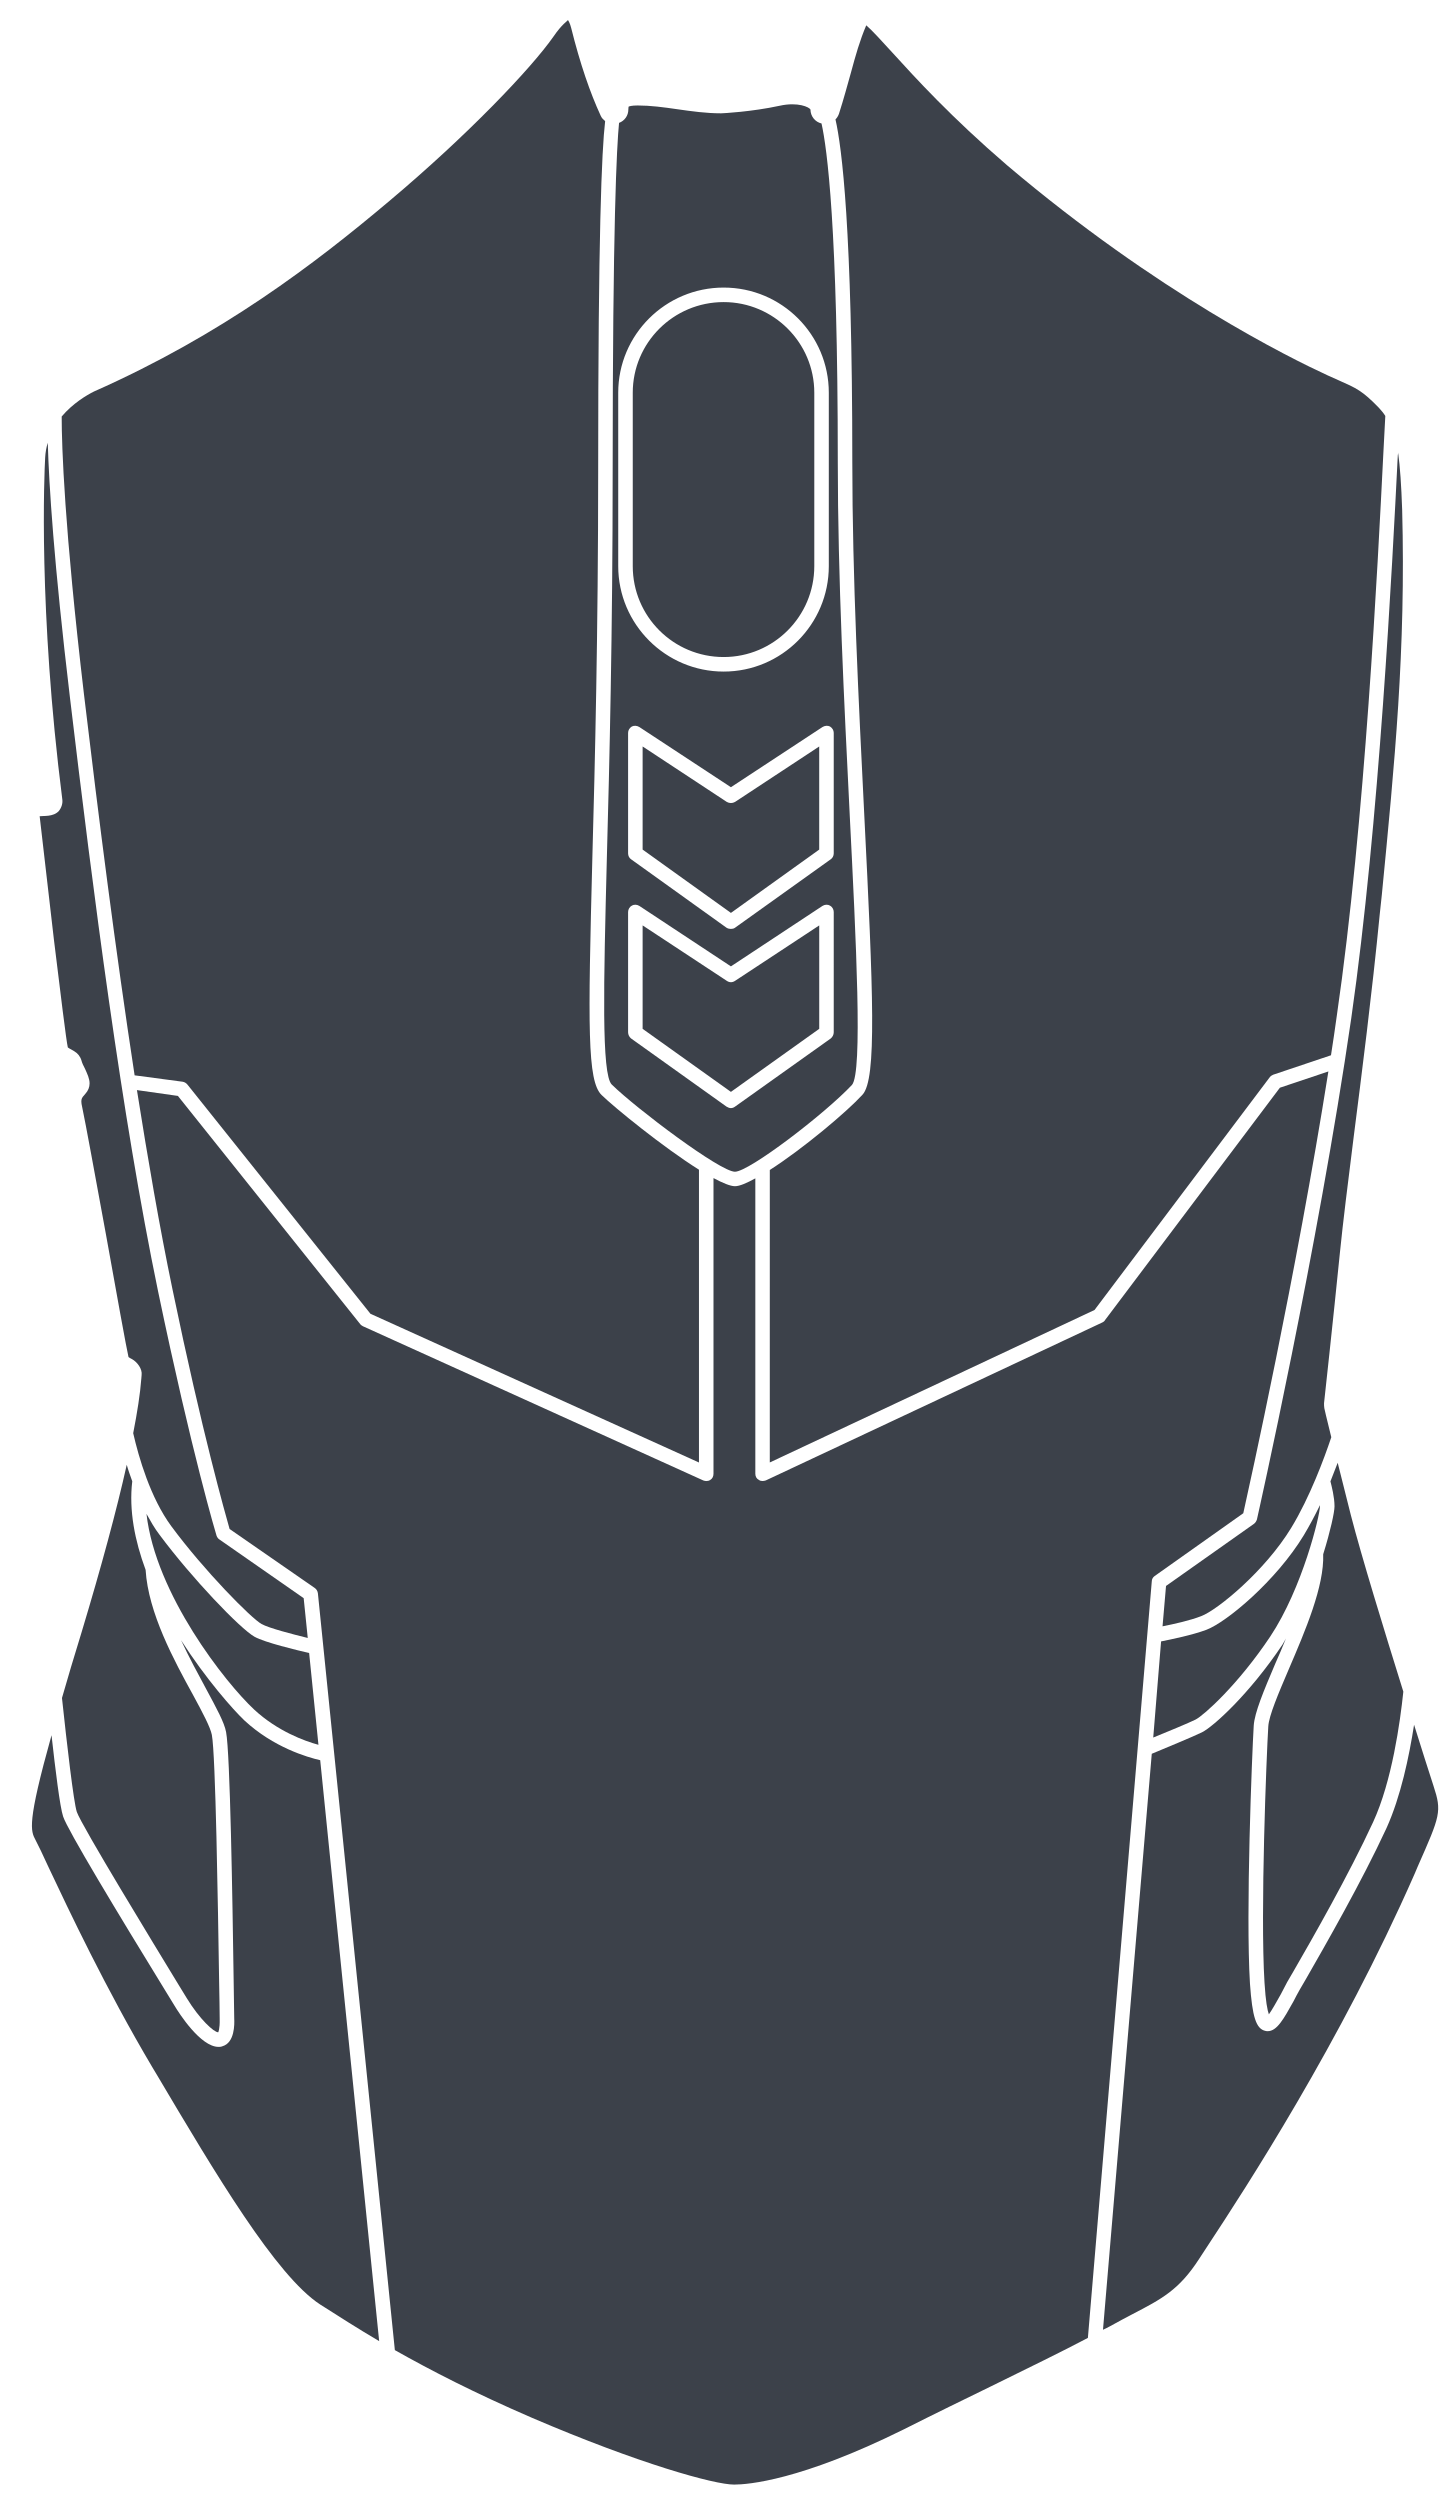
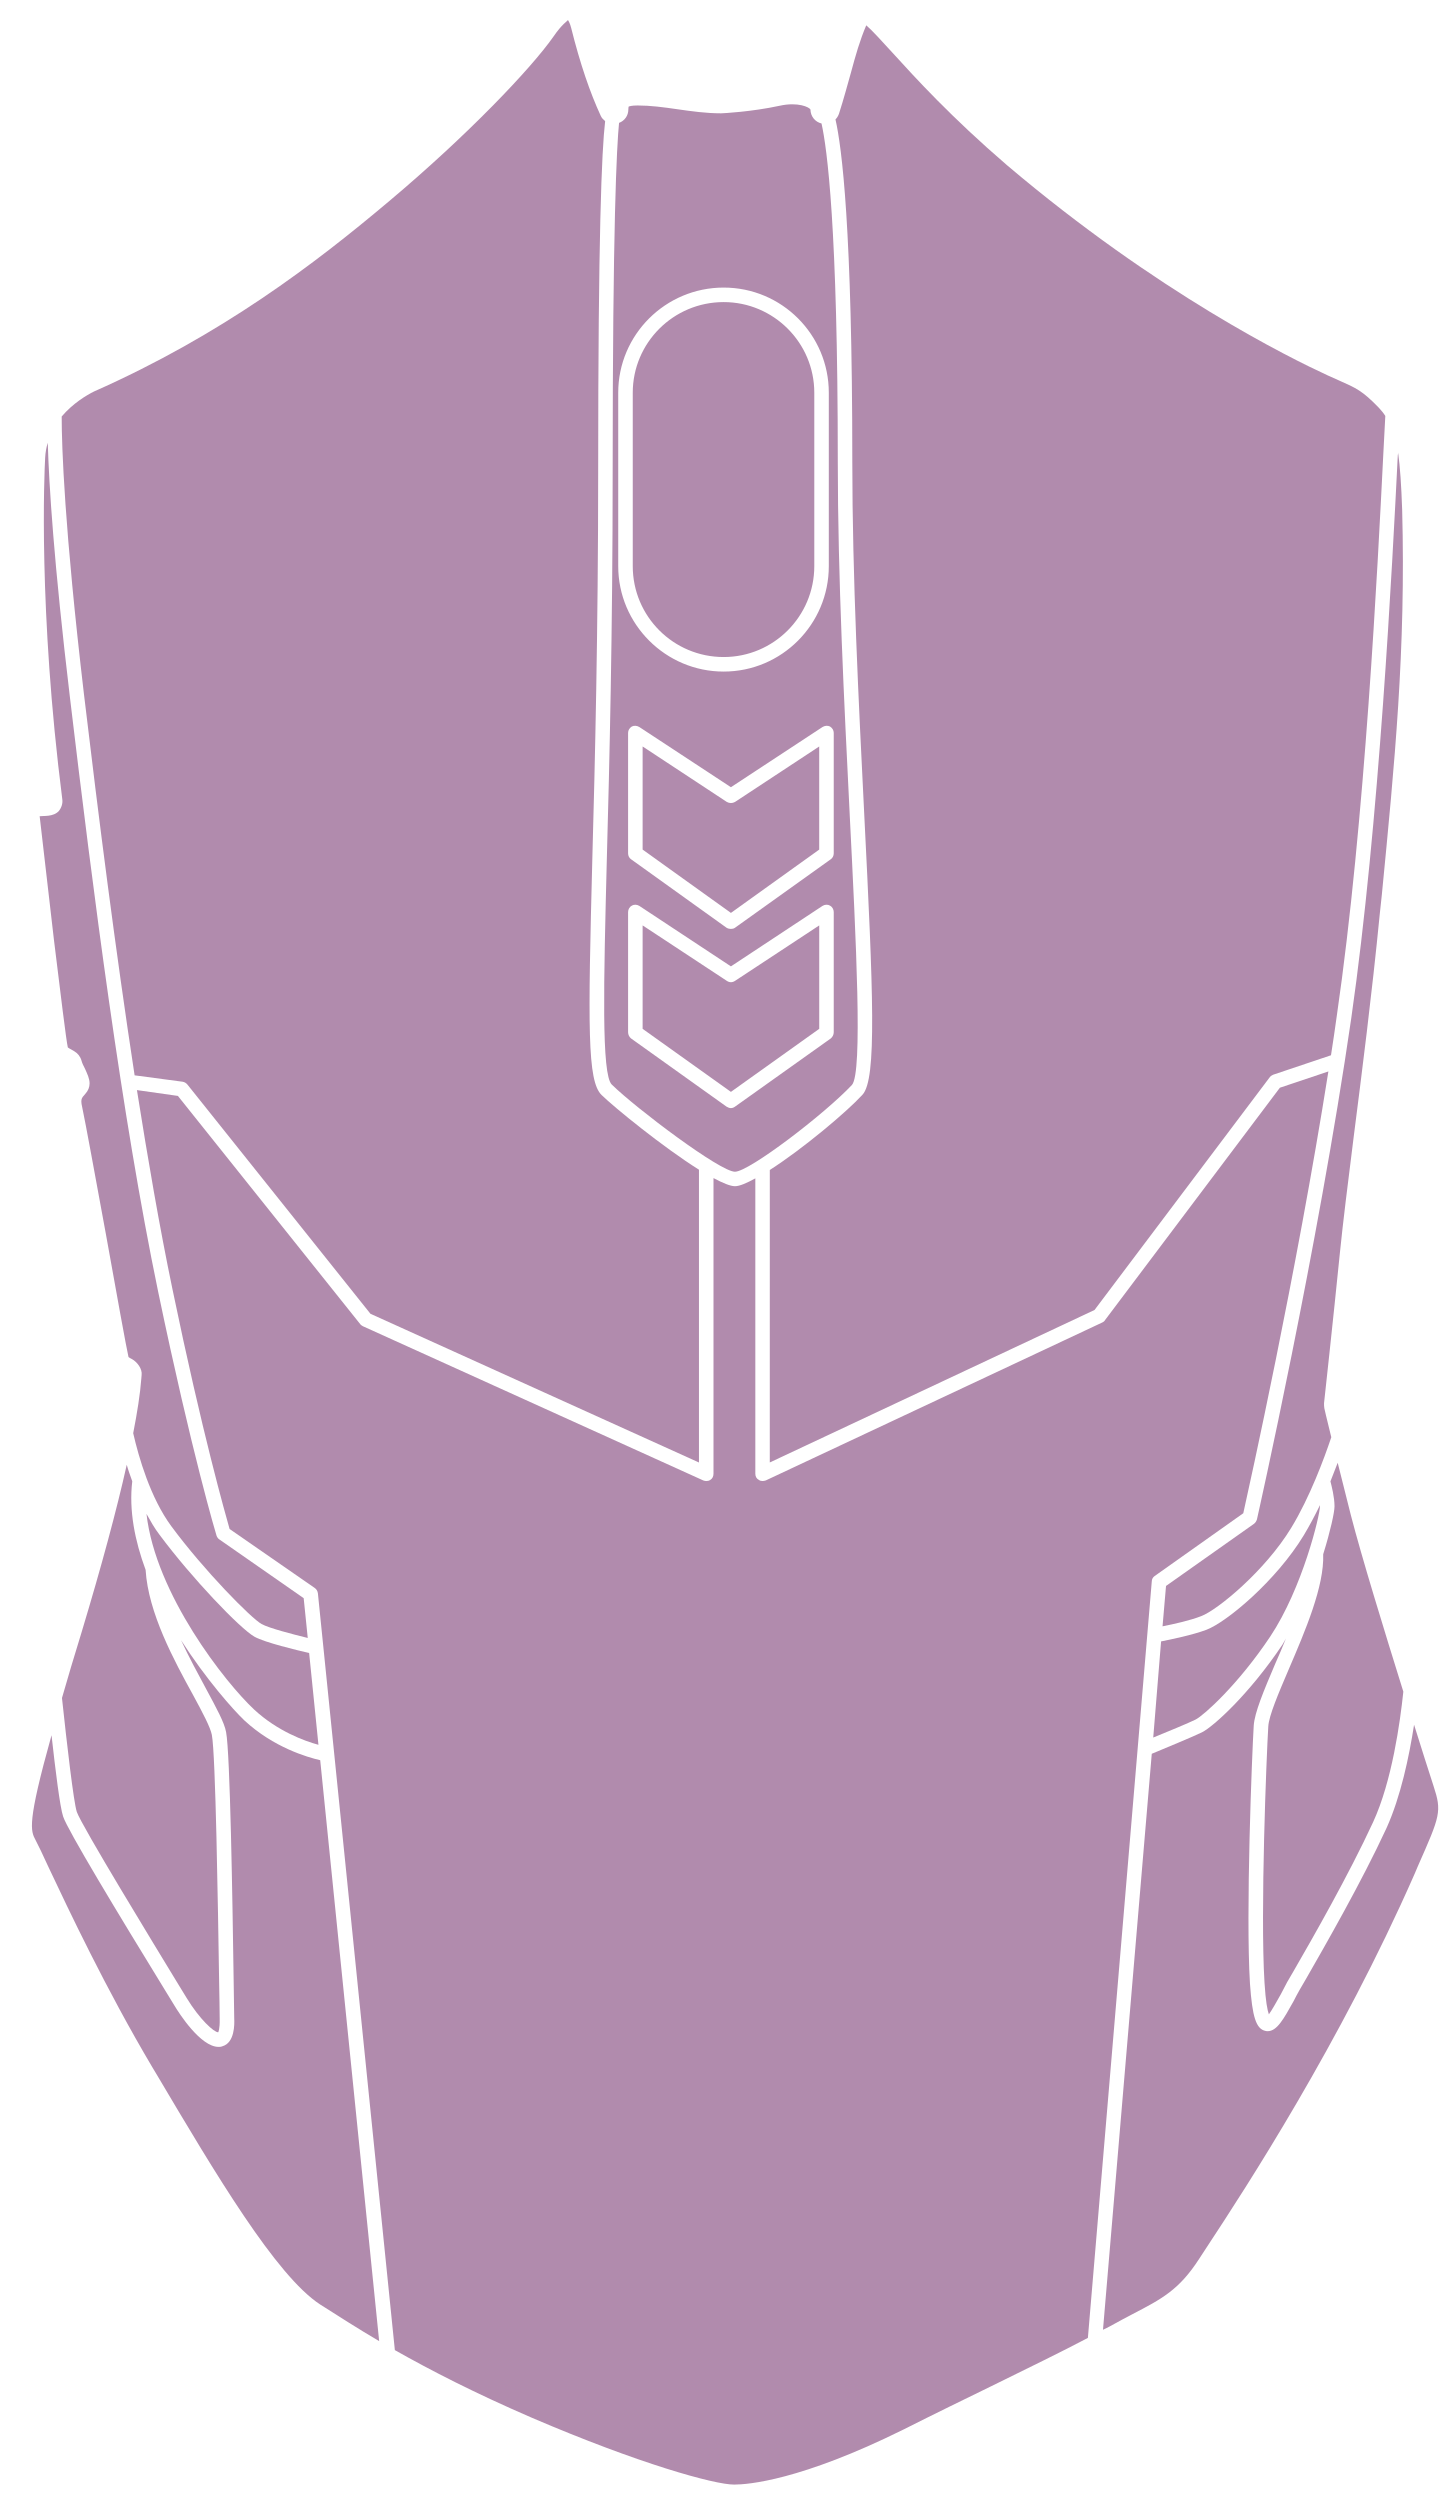
- <svg xmlns="http://www.w3.org/2000/svg" width="280pt" height="482pt" version="1.1" viewBox="0 0 280 482" id="svg380" fill="#3C414A">
+ <svg xmlns="http://www.w3.org/2000/svg" width="280pt" height="482pt" version="1.1" viewBox="0 0 280 482" id="svg380" fill="#B18BAD">
  <defs id="defs350">
    <symbol id="u" overflow="visible">
      <path d="m 18.766,-1.125 c -0.969,0.5 -1.98,0.875 -3.031,1.125 -1.043,0.258 -2.137,0.391 -3.281,0.391 -3.398,0 -6.09,-0.945 -8.078,-2.844 -1.992,-1.906 -2.984,-4.484 -2.984,-7.734 0,-3.258 0.992,-5.836 2.984,-7.734 1.988,-1.906 4.68,-2.859 8.078,-2.859 1.145,0 2.238,0.133 3.281,0.391 1.051,0.25 2.062,0.625 3.031,1.125 v 4.219 c -0.98,-0.656 -1.945,-1.141 -2.891,-1.453 -0.949,-0.312 -1.949,-0.469 -3,-0.469 -1.875,0 -3.352,0.605 -4.422,1.812 -1.074,1.199 -1.609,2.856 -1.609,4.969 0,2.106 0.535,3.762 1.609,4.969 1.07,1.199 2.547,1.797 4.422,1.797 1.051,0 2.051,-0.148 3,-0.453 0.945,-0.312 1.91,-0.801 2.891,-1.469 z" id="path287" />
    </symbol>
    <symbol id="b" overflow="visible">
      <path d="m 13.734,-11.141 c -0.438,-0.195 -0.871,-0.344 -1.297,-0.438 -0.418,-0.102 -0.84,-0.156 -1.266,-0.156 -1.262,0 -2.231,0.406 -2.906,1.219 -0.68,0.805 -1.016,1.953 -1.016,3.453 v 7.062 H 2.359 v -15.312 h 4.891 v 2.516 c 0.625,-1 1.344,-1.727 2.156,-2.188 0.82,-0.469 1.801,-0.703 2.938,-0.703 0.164,0 0.344,0.012 0.531,0.031 0.195,0.012 0.477,0.039 0.844,0.078 z" id="path290" />
    </symbol>
    <symbol id="a" overflow="visible">
      <path d="m 17.641,-7.703 v 1.406 H 6.188 c 0.125,1.148 0.539,2.008 1.25,2.578 0.707,0.574 1.703,0.859 2.984,0.859 1.031,0 2.082,-0.148 3.156,-0.453 1.082,-0.312 2.191,-0.773 3.328,-1.391 v 3.766 c -1.156,0.438 -2.312,0.766 -3.469,0.984 -1.156,0.227 -2.312,0.344 -3.469,0.344 -2.773,0 -4.93,-0.703 -6.469,-2.109 -1.531,-1.406 -2.297,-3.379 -2.297,-5.922 0,-2.5 0.754,-4.461 2.266,-5.891 1.508,-1.438 3.582,-2.156 6.219,-2.156 2.406,0 4.332,0.73 5.781,2.188 1.445,1.449 2.172,3.383 2.172,5.797 z m -5.031,-1.625 c 0,-0.926 -0.273,-1.672 -0.812,-2.234 -0.543,-0.57 -1.25,-0.859 -2.125,-0.859 -0.949,0 -1.719,0.266 -2.312,0.797 -0.594,0.531 -0.965,1.297 -1.109,2.297 z" id="path293" />
    </symbol>
    <symbol id="k" overflow="visible">
      <path d="m 9.219,-6.891 c -1.023,0 -1.793,0.172 -2.312,0.516 -0.512,0.344 -0.766,0.855 -0.766,1.531 0,0.625 0.207,1.117 0.625,1.469 0.414,0.344 0.988,0.516 1.719,0.516 0.926,0 1.703,-0.328 2.328,-0.984 0.633,-0.664 0.953,-1.492 0.953,-2.484 v -0.562 z m 7.469,-1.844 V 0 h -4.922 v -2.266 c -0.656,0.93 -1.398,1.605 -2.219,2.031 -0.824,0.414 -1.824,0.625 -3,0.625 -1.586,0 -2.871,-0.457 -3.859,-1.375 -0.992,-0.926 -1.484,-2.129 -1.484,-3.609 0,-1.789 0.613,-3.102 1.844,-3.938 1.238,-0.844 3.18,-1.266 5.828,-1.266 h 2.891 v -0.391 c 0,-0.77 -0.309,-1.332 -0.922,-1.688 -0.617,-0.363 -1.57,-0.547 -2.859,-0.547 -1.055,0 -2.031,0.105 -2.938,0.312 -0.898,0.211 -1.73,0.523 -2.5,0.938 v -3.734 c 1.039,-0.25 2.086,-0.441 3.141,-0.578 1.062,-0.133 2.125,-0.203 3.188,-0.203 2.758,0 4.75,0.547 5.969,1.641 1.227,1.086 1.844,2.856 1.844,5.312 z" id="path296" />
    </symbol>
    <symbol id="d" overflow="visible">
      <path d="m 7.703,-19.656 v 4.344 H 12.75 v 3.5 H 7.703 v 6.5 c 0,0.711 0.141,1.188 0.422,1.438 0.281,0.25 0.836,0.375 1.672,0.375 h 2.516 v 3.5 h -4.188 c -1.938,0 -3.312,-0.398 -4.125,-1.203 -0.805,-0.812 -1.203,-2.18 -1.203,-4.109 v -6.5 h -2.422 v -3.5 h 2.422 v -4.344 z" id="path299" />
    </symbol>
    <symbol id="j" overflow="visible">
      <path d="m 12.766,-13.078 v -8.203 h 4.922 V -1e-4 H 12.766 v -2.219 c -0.668,0.906 -1.406,1.57 -2.219,1.984 -0.813,0.414 -1.758,0.625 -2.828,0.625 -1.887,0 -3.434,-0.75 -4.641,-2.25 -1.211,-1.5 -1.812,-3.426 -1.812,-5.781 0,-2.363 0.602,-4.297 1.812,-5.797 1.207,-1.5 2.754,-2.25 4.641,-2.25 1.062,0 2,0.215 2.812,0.641 0.82,0.43 1.566,1.086 2.234,1.969 z m -3.219,9.922 c 1.039,0 1.836,-0.379 2.391,-1.141 0.551,-0.77 0.828,-1.883 0.828,-3.344 0,-1.457 -0.277,-2.566 -0.828,-3.328 -0.555,-0.77 -1.352,-1.156 -2.391,-1.156 -1.043,0 -1.84,0.387 -2.391,1.156 -0.555,0.762 -0.828,1.871 -0.828,3.328 0,1.461 0.273,2.574 0.828,3.344 0.551,0.762 1.348,1.141 2.391,1.141 z" id="path302" />
    </symbol>
    <symbol id="i" overflow="visible">
      <path d="m 10.5,-3.156 c 1.051,0 1.852,-0.379 2.406,-1.141 0.551,-0.77 0.828,-1.883 0.828,-3.344 0,-1.457 -0.277,-2.566 -0.828,-3.328 -0.555,-0.77 -1.355,-1.156 -2.406,-1.156 -1.055,0 -1.859,0.387 -2.422,1.156 -0.555,0.773 -0.828,1.883 -0.828,3.328 0,1.449 0.273,2.559 0.828,3.328 0.562,0.773 1.367,1.156 2.422,1.156 z m -3.25,-9.922 c 0.676,-0.883 1.422,-1.539 2.234,-1.969 0.82,-0.426 1.766,-0.641 2.828,-0.641 1.895,0 3.445,0.75 4.656,2.25 1.207,1.5 1.812,3.434 1.812,5.797 0,2.356 -0.605,4.281 -1.812,5.781 -1.211,1.5 -2.762,2.25 -4.656,2.25 -1.062,0 -2.008,-0.211 -2.828,-0.625 C 8.672,-0.66 7.926,-1.32 7.25,-2.219 V -2e-5 H 2.359 v -21.281 H 7.25 Z" id="path305" />
    </symbol>
    <symbol id="h" overflow="visible">
      <path d="m 0.344,-15.312 h 4.891 l 4.125,10.391 3.5,-10.391 h 4.891 l -6.438,16.766 c -0.648,1.695 -1.402,2.883 -2.266,3.562 -0.867,0.688 -2,1.031 -3.406,1.031 H 2.797 V 2.829 h 1.531 c 0.832,0 1.438,-0.137 1.812,-0.406 C 6.523,2.161 6.82,1.692 7.031,1.016 L 7.172,0.595 Z" id="path308" />
    </symbol>
    <symbol id="g" overflow="visible">
      <path d="M 14.953,-3.719 H 6.734 L 5.422,0 H 0.141 L 7.703,-20.406 h 6.266 L 21.531,0 H 16.25 Z M 8.047,-7.5 h 5.578 l -2.781,-8.125 z" id="path311" />
    </symbol>
    <symbol id="t" overflow="visible">
      <path d="M 2.359,-21.281 H 7.25 V 0 H 2.359 Z" id="path314" />
    </symbol>
    <symbol id="c" overflow="visible">
      <path d="m 9.641,-12.188 c -1.086,0 -1.914,0.391 -2.484,1.172 -0.574,0.781 -0.859,1.906 -0.859,3.375 0,1.469 0.285,2.594 0.859,3.375 0.57,0.773 1.398,1.156 2.484,1.156 1.062,0 1.875,-0.383 2.438,-1.156 0.57,-0.781 0.859,-1.906 0.859,-3.375 0,-1.469 -0.289,-2.594 -0.859,-3.375 -0.562,-0.781 -1.375,-1.172 -2.438,-1.172 z m 0,-3.5 c 2.633,0 4.691,0.715 6.172,2.141 1.477,1.418 2.219,3.387 2.219,5.906 0,2.512 -0.742,4.481 -2.219,5.906 C 14.332,-0.317 12.273,0.39 9.641,0.39 6.992,0.39 4.926,-0.317 3.438,-1.735 1.945,-3.161 1.203,-5.13 1.203,-7.641 c 0,-2.519 0.742,-4.488 2.234,-5.906 1.488,-1.426 3.555,-2.141 6.203,-2.141 z" id="path317" />
    </symbol>
    <symbol id="f" overflow="visible">
      <path d="M 17.75,-9.328 V 0 h -4.922 v -7.141 c 0,-1.32 -0.031,-2.234 -0.094,-2.734 -0.062,-0.5 -0.168,-0.867 -0.312,-1.109 -0.188,-0.312 -0.449,-0.555 -0.781,-0.734 -0.324,-0.176 -0.695,-0.266 -1.109,-0.266 -1.023,0 -1.824,0.398 -2.406,1.188 -0.586,0.781 -0.875,1.871 -0.875,3.266 V -1e-4 H 2.359 v -15.312 H 7.25 v 2.234 c 0.738,-0.883 1.52,-1.539 2.344,-1.969 0.832,-0.426 1.75,-0.641 2.75,-0.641 1.77,0 3.113,0.547 4.031,1.641 0.914,1.086 1.375,2.656 1.375,4.719 z" id="path320" />
    </symbol>
    <symbol id="e" overflow="visible">
      <path d="m 12.422,-21.281 v 3.219 H 9.719 c -0.688,0 -1.172,0.125 -1.453,0.375 -0.273,0.25 -0.406,0.688 -0.406,1.312 v 1.062 h 4.188 v 3.5 H 7.86 V -2e-4 h -4.891 v -11.812 h -2.438 v -3.5 h 2.438 v -1.062 c 0,-1.664 0.461,-2.898 1.391,-3.703 0.926,-0.801 2.367,-1.203 4.328,-1.203 z" id="path323" />
    </symbol>
    <symbol id="s" overflow="visible">
      <path d="m 0.422,-15.312 h 4.891 l 3.828,10.578 3.797,-10.578 h 4.906 L 11.812,0 h -5.375 z" id="path326" />
    </symbol>
    <symbol id="r" overflow="visible">
      <path d="m 16.547,-12.766 c 0.613,-0.945 1.348,-1.672 2.203,-2.172 0.852,-0.5 1.789,-0.75 2.812,-0.75 1.758,0 3.098,0.547 4.016,1.641 0.926,1.086 1.391,2.656 1.391,4.719 V -4e-4 h -4.922 v -7.984 -0.359 c 0.008,-0.133 0.016,-0.32 0.016,-0.562 0,-1.082 -0.164,-1.863 -0.484,-2.344 -0.312,-0.488 -0.824,-0.734 -1.531,-0.734 -0.93,0 -1.648,0.387 -2.156,1.156 -0.512,0.762 -0.773,1.867 -0.781,3.312 v 7.516 h -4.922 v -7.984 c 0,-1.695 -0.148,-2.785 -0.438,-3.266 -0.293,-0.488 -0.812,-0.734 -1.562,-0.734 -0.938,0 -1.664,0.387 -2.172,1.156 -0.512,0.762 -0.766,1.859 -0.766,3.297 v 7.531 h -4.922 v -15.312 h 4.922 v 2.234 c 0.602,-0.863 1.289,-1.516 2.062,-1.953 0.781,-0.438 1.641,-0.656 2.578,-0.656 1.062,0 2,0.258 2.812,0.766 0.812,0.512 1.426,1.23 1.844,2.156 z" id="path329" />
    </symbol>
    <symbol id="q" overflow="visible">
      <path d="M 17.75,-9.328 V 0 h -4.922 v -7.109 c 0,-1.344 -0.031,-2.266 -0.094,-2.766 -0.062,-0.5 -0.168,-0.867 -0.312,-1.109 -0.188,-0.312 -0.449,-0.555 -0.781,-0.734 -0.324,-0.176 -0.695,-0.266 -1.109,-0.266 -1.023,0 -1.824,0.398 -2.406,1.188 -0.586,0.781 -0.875,1.871 -0.875,3.266 V -1e-4 H 2.359 v -21.281 H 7.25 v 8.203 c 0.738,-0.883 1.52,-1.539 2.344,-1.969 0.832,-0.426 1.75,-0.641 2.75,-0.641 1.77,0 3.113,0.547 4.031,1.641 0.914,1.086 1.375,2.656 1.375,4.719 z" id="path332" />
    </symbol>
    <symbol id="p" overflow="visible">
      <path d="m 2.578,-20.406 h 5.875 l 7.422,14 v -14 h 4.984 V 0 h -5.875 L 7.562,-14 V 0 H 2.578 Z" id="path335" />
    </symbol>
    <symbol id="o" overflow="visible">
      <path d="m 2.188,-5.969 v -9.344 h 4.922 v 1.531 c 0,0.836 -0.008,1.875 -0.016,3.125 -0.012,1.25 -0.016,2.086 -0.016,2.5 0,1.242 0.031,2.133 0.094,2.672 0.07,0.543 0.18,0.934 0.328,1.172 0.207,0.324 0.473,0.574 0.797,0.75 0.32,0.168 0.691,0.25 1.109,0.25 1.02,0 1.82,-0.391 2.406,-1.172 0.582,-0.781 0.875,-1.867 0.875,-3.266 v -7.562 h 4.891 V -6e-4 H 12.688 V -2.219 C 11.945,-1.321 11.164,-0.661 10.344,-0.235 9.519,0.179 8.609,0.39 7.609,0.39 5.848,0.39 4.504,-0.149 3.578,-1.235 2.648,-2.317 2.188,-3.895 2.188,-5.969 Z" id="path338" />
    </symbol>
    <symbol id="n" overflow="visible">
      <path d="m 2.578,-20.406 h 8.734 c 2.594,0 4.582,0.578 5.969,1.734 1.395,1.148 2.094,2.789 2.094,4.922 0,2.137 -0.699,3.781 -2.094,4.938 -1.387,1.156 -3.375,1.734 -5.969,1.734 H 7.828 V 3e-4 h -5.25 z m 5.25,3.812 v 5.703 H 10.75 c 1.02,0 1.805,-0.25 2.359,-0.75 0.562,-0.5 0.844,-1.203 0.844,-2.109 0,-0.914 -0.281,-1.617 -0.844,-2.109 -0.555,-0.488 -1.34,-0.734 -2.359,-0.734 z" id="path341" />
    </symbol>
    <symbol id="m" overflow="visible">
      <path d="M 2.359,-15.312 H 7.25 v 15.031 c 0,2.051 -0.496,3.617 -1.484,4.703 -0.98,1.082 -2.406,1.625 -4.281,1.625 H -0.938 V 2.828 h 0.859 c 0.926,0 1.562,-0.211 1.906,-0.625 0.352,-0.418 0.531,-1.246 0.531,-2.484 z m 0,-5.969 H 7.25 v 4 H 2.359 Z" id="path344" />
    </symbol>
    <symbol id="l" overflow="visible">
      <path d="m 14.719,-14.828 v 3.984 c -0.656,-0.457 -1.324,-0.797 -2,-1.016 -0.668,-0.219 -1.359,-0.328 -2.078,-0.328 -1.367,0 -2.434,0.402 -3.203,1.203 -0.762,0.793 -1.141,1.906 -1.141,3.344 0,1.43 0.379,2.543 1.141,3.344 0.77,0.793 1.836,1.188 3.203,1.188 0.758,0 1.484,-0.109 2.172,-0.328 0.688,-0.227 1.32,-0.566 1.906,-1.016 v 4 c -0.762,0.281 -1.539,0.488 -2.328,0.625 -0.781,0.145 -1.574,0.219 -2.375,0.219 -2.762,0 -4.922,-0.707 -6.484,-2.125 -1.555,-1.414 -2.328,-3.383 -2.328,-5.906 0,-2.531 0.773,-4.504 2.328,-5.922 1.562,-1.414 3.723,-2.125 6.484,-2.125 0.801,0 1.594,0.074 2.375,0.219 0.781,0.137 1.555,0.352 2.328,0.641 z" id="path347" />
    </symbol>
  </defs>
  <g id="g378" transform="translate(-211.0946,-38.73341)">
    <path d="m 225.9,388.06 c -0.617,-1.902 -1.902,-13.047 -2.856,-21.953 1.062,-3.695 2.297,-7.894 3.809,-12.77 3.809,-12.656 6.719,-23.406 8.68,-32.199 0.281,1.062 0.672,2.07 1.062,3.191 -0.672,5.602 0.504,11.48 2.574,17.078 0.504,8.289 5.488,17.473 9.184,24.191 1.793,3.305 3.305,6.16 3.586,7.617 0.727,3.754 1.176,33.098 1.398,47.207 0.055,3.305 0.113,5.938 0.113,7.504 0.055,2.07 -0.281,2.633 -0.281,2.633 -0.84,0 -3.586,-2.519 -6.047,-6.551 l -1.68,-2.742 c -4.59,-7.559 -18.645,-30.574 -19.543,-33.207 z" id="path352" />
    <path d="m 235.87,300.37 c -0.281,-1.062 -2.465,-13.105 -4.367,-23.742 -2.07,-11.312 -4.031,-21.953 -4.426,-23.742 -0.504,-2.238 -0.391,-2.297 0.504,-3.305 0.504,-0.559 0.785,-1.23 0.785,-1.961 0,-0.953 -0.449,-1.848 -0.895,-2.856 -0.281,-0.504 -0.559,-1.121 -0.672,-1.566 -0.223,-0.785 -0.727,-1.398 -1.398,-1.793 -0.953,-0.504 -1.23,-0.727 -1.23,-0.727 -0.281,-1.121 -1.457,-10.754 -2.688,-20.832 -1.176,-10.078 -2.406,-20.719 -2.742,-23.742 0.672,-0.113 2.633,0.168 3.695,-1.008 0.504,-0.617 0.785,-1.457 0.672,-2.238 -4.648,-36.512 -3.473,-63 -3.305,-65.91 0.055,-1.008 0.223,-1.961 0.504,-2.856 0.223,8.062 1.176,23.129 4.258,49 4.481,37.633 9.969,80.641 17.023,114.69 6.496,31.191 11.199,46.871 11.258,47.039 0.113,0.281 0.281,0.559 0.559,0.727 l 16.238,11.312 0.785,7.672 c -2.969,-0.727 -7.504,-1.902 -8.902,-2.688 -1.961,-1.062 -11.09,-10.305 -17.414,-18.871 -4.031,-5.488 -6.273,-13.273 -7.336,-17.922 0.785,-4.031 1.344,-7.559 1.566,-10.527 l 0.055,-0.672 c 0.168,-1.176 -0.84,-2.519 -1.848,-3.078 -0.23,-0.121 -0.566,-0.289 -0.68,-0.402 z" id="path354" />
    <path d="m 260.17,354.3 c 2.016,1.121 8.121,2.574 10.527,3.137 l 1.793,17.695 c -2.688,-0.727 -7.894,-2.633 -12.375,-6.777 -5.543,-5.152 -19.039,-22.289 -20.777,-37.742 0.785,1.398 1.566,2.801 2.519,4.031 6.16,8.289 15.512,18.086 18.312,19.656 z" id="path356" />
    <path d="m 272.83,378.1 11.367,112 c -4.199,-2.465 -7.84,-4.816 -11.367,-7.055 -8.512,-5.543 -20.215,-25.258 -31.527,-44.352 l -0.84,-1.398 c -8.961,-15.121 -16.129,-30.352 -19.992,-38.527 -1.176,-2.574 -2.07,-4.426 -2.519,-5.266 -0.953,-1.793 -1.68,-3.191 3.078,-20.215 0.727,6.551 1.625,13.887 2.238,15.68 0.84,2.574 10.473,18.535 19.824,33.77 l 1.68,2.742 c 0.84,1.398 4.984,7.894 8.457,7.894 0.223,0 0.449,0 0.727,-0.113 2.406,-0.672 2.352,-4.258 2.297,-5.375 l -0.113,-7.504 c -0.223,-15.289 -0.672,-43.68 -1.457,-47.711 -0.336,-1.848 -1.848,-4.594 -3.863,-8.344 -1.512,-2.801 -3.246,-5.992 -4.816,-9.352 4.816,7.504 10.023,13.383 12.207,15.457 5.606,5.203 12.156,7.106 14.621,7.668 z" id="path358" />
    <path d="m 227.3,172.74 c -3.809,-32.367 -4.312,-47.992 -4.312,-53.703 2.129,-2.519 4.762,-4.09 6.215,-4.816 24.754,-10.977 42.672,-24.695 56.953,-36.734 15.062,-12.656 27.328,-25.535 31.641,-31.695 1.68,-2.465 2.742,-3.023 2.801,-3.191 0.113,0.168 0.391,0.617 0.617,1.512 1.734,6.945 3.641,12.488 5.711,16.969 0.168,0.391 0.504,0.727 0.84,1.008 -0.672,5.769 -1.344,21.895 -1.344,67.594 0,30.855 -0.617,56.055 -1.121,74.426 -0.84,32.648 -1.008,43.062 1.793,45.754 2.465,2.406 11.816,10.023 18.762,14.391 v 56.449 l -63.336,-28.672 -35.281,-44.184 c -0.223,-0.281 -0.559,-0.504 -0.953,-0.559 l -9.238,-1.23 c -3.699,-24.203 -6.945,-49.793 -9.746,-73.316 z" id="path360" />
    <path d="m 352.8,193.35 16.238,-10.695 v 19.879 l -17.023,12.207 -17.023,-12.207 v -19.879 l 16.238,10.695 c 0.504,0.281 1.066,0.281 1.57,0 z" id="path362" />
    <path d="m 352.8,227.85 c -0.504,0.336 -1.062,0.336 -1.566,0 l -16.238,-10.695 v 19.938 l 17.023,12.152 17.023,-12.152 v -19.938 z m 0,0 c -0.504,0.336 -1.062,0.336 -1.566,0 l -16.238,-10.695 v 19.938 l 17.023,12.152 17.023,-12.152 v -19.938 z m 22.117,-32.09 c -1.062,-21.449 -2.297,-45.754 -2.297,-67.984 0,-45.305 -2.07,-60.48 -3.137,-65.238 -1.23,-0.281 -2.129,-1.398 -2.129,-2.688 -0.223,-0.449 -2.406,-1.512 -5.938,-0.727 -5.434,1.176 -10.977,1.457 -11.258,1.457 h -0.113 c -2.801,0 -5.602,-0.391 -8.344,-0.785 -2.688,-0.391 -5.207,-0.727 -7.672,-0.727 -1.176,0 -1.625,0.168 -1.734,0.223 0,0 -0.055,0.223 -0.055,0.559 0,1.176 -0.727,2.184 -1.793,2.574 -0.449,4.594 -1.23,19.488 -1.23,67.258 0,30.91 -0.617,56.113 -1.121,74.48 -0.617,24.246 -1.062,41.719 0.953,43.68 4.762,4.648 20.887,16.801 23.742,16.801 2.742,0 17.305,-11.145 22.566,-16.742 2.082,-2.41 0.793,-27.723 -0.441,-52.141 z m -44.629,-81.309 c 0,-11.199 9.129,-20.273 20.328,-20.273 11.199,0 20.273,9.07 20.273,20.273 v 33.434 c 0,11.199 -9.07,20.328 -20.273,20.328 -11.199,0 -20.328,-9.129 -20.328,-20.328 z m 41.551,123.31 c 0,0.449 -0.223,0.895 -0.559,1.176 l -18.48,13.16 c -0.223,0.168 -0.504,0.281 -0.785,0.281 -0.281,0 -0.559,-0.113 -0.84,-0.281 l -18.426,-13.16 c -0.336,-0.281 -0.559,-0.727 -0.559,-1.176 v -23.184 c 0,-0.504 0.281,-1.008 0.727,-1.23 0.449,-0.281 1.008,-0.223 1.457,0.055 l 17.641,11.648 17.641,-11.648 c 0.449,-0.281 1.008,-0.336 1.457,-0.055 0.449,0.223 0.727,0.727 0.727,1.23 z m 0,-34.492 c 0,0.449 -0.223,0.895 -0.559,1.121 l -18.48,13.215 c -0.223,0.168 -0.504,0.223 -0.785,0.223 -0.281,0 -0.559,-0.055 -0.84,-0.223 l -18.426,-13.215 c -0.336,-0.223 -0.559,-0.672 -0.559,-1.121 v -23.238 c 0,-0.504 0.281,-0.953 0.727,-1.23 0.449,-0.223 1.008,-0.168 1.457,0.113 l 17.641,11.594 17.641,-11.594 c 0.449,-0.281 1.008,-0.336 1.457,-0.113 0.449,0.281 0.727,0.727 0.727,1.23 z m -20.609,24.582 -16.238,-10.695 v 19.938 l 17.023,12.152 17.023,-12.152 V 217.156 L 352.8,227.851 c -0.504,0.336 -1.066,0.336 -1.57,0 z m -0.613,-62.441 c 9.633,0 17.473,-7.84 17.473,-17.527 v -33.434 c 0,-9.633 -7.84,-17.473 -17.473,-17.473 -9.688,0 -17.527,7.84 -17.527,17.473 v 33.434 c -0.004,9.688 7.84,17.527 17.527,17.527 z" id="path364" />
    <path d="m 465.58,328.93 v 0.223 c 0,1.734 -3.359,15.734 -9.574,25.09 -6.16,9.238 -12.77,15.176 -14.391,16.016 -1.23,0.617 -5.543,2.406 -8.176,3.473 l 1.512,-18.535 c 1.961,-0.391 6.047,-1.23 8.734,-2.238 3.977,-1.512 13.496,-9.52 18.762,-18.199 1.117,-1.855 2.184,-3.871 3.133,-5.828 z" id="path366" />
    <path d="m 433.16,343.6 -12.32,145.88 c -4.984,2.633 -11.199,5.656 -18.594,9.297 -5.039,2.465 -10.695,5.207 -16.91,8.344 -19.879,9.855 -30.07,10.641 -32.703,10.641 -3.809,0 -18.367,-4.031 -38.977,-12.879 -11.145,-4.816 -19.488,-9.129 -26.434,-13.047 l -14.84,-145.94 c -0.055,-0.391 -0.281,-0.785 -0.617,-1.008 l -16.406,-11.367 c -0.785,-2.801 -5.207,-18.199 -11.031,-46.312 -2.465,-11.871 -4.703,-24.863 -6.832,-38.305 l 7.894,1.121 35.168,44.016 c 0.113,0.168 0.336,0.281 0.504,0.391 l 65.633,29.734 c 0.168,0.055 0.391,0.113 0.559,0.113 0.281,0 0.559,-0.055 0.785,-0.223 0.391,-0.223 0.617,-0.672 0.617,-1.176 v -57.012 c 1.793,0.953 3.246,1.566 4.144,1.566 0.895,0 2.297,-0.617 3.922,-1.512 v 56.953 c 0,0.504 0.223,0.953 0.672,1.176 0.223,0.168 0.449,0.223 0.727,0.223 0.223,0 0.391,-0.055 0.617,-0.113 l 64.902,-30.465 c 0.223,-0.113 0.391,-0.223 0.504,-0.449 l 33.711,-44.801 9.352,-3.137 c -6.215,39.312 -15.289,80.137 -16.406,85.176 l -17.078,12.098 c -0.34,0.23 -0.562,0.621 -0.562,1.016 z" id="path368" />
    <path d="m 375.42,127.78 c 0,-44.969 -2.016,-60.648 -3.246,-66.023 0.277,-0.281 0.5,-0.617 0.668,-1.066 0.953,-2.969 1.625,-5.543 2.297,-7.894 0.953,-3.527 1.734,-6.273 2.969,-9.184 1.176,1.008 3.078,3.137 4.984,5.207 4.535,4.984 11.367,12.488 22.176,21.785 29.062,24.641 54.602,37.184 61.77,40.488 l 2.129,0.953 c 3.414,1.512 4.594,2.016 7.785,5.32 0.449,0.504 0.895,1.008 1.23,1.566 -0.113,1.902 -0.223,4.426 -0.391,7.449 -1.062,21.168 -3.527,70.84 -8.961,108.19 -0.336,2.519 -0.727,5.039 -1.121,7.617 l -11.148,3.75 c -0.281,0.113 -0.504,0.281 -0.672,0.504 l -33.77,44.855 -62.609,29.398 0.004,-56.391 c 6.383,-4.09 14.785,-11.145 17.863,-14.504 2.801,-2.969 2.07,-19.711 0.336,-54.207 -1.062,-21.395 -2.293,-45.641 -2.293,-67.816 z" id="path370" />
    <path d="m 471.52,330.78 c 2.129,8.23 6.383,22.062 10.137,34.105 -0.617,5.879 -2.184,17.246 -5.824,25.145 -4.703,10.191 -11.648,22.344 -15.398,28.84 l -1.176,2.016 c -0.391,0.785 -0.84,1.566 -1.23,2.352 -0.727,1.289 -1.68,3.023 -2.297,3.863 -0.281,-0.785 -0.617,-2.465 -0.84,-6.106 -0.84,-13.609 0.391,-43.902 0.727,-49.391 0.113,-2.07 1.961,-6.383 3.922,-10.977 3.246,-7.559 6.887,-16.07 6.664,-22.23 1.398,-4.481 2.184,-8.121 2.184,-9.238 0,-1.793 -0.559,-3.922 -0.785,-4.816 0.504,-1.289 0.953,-2.465 1.398,-3.586 0.672,2.742 1.512,6.047 2.519,10.023 z" id="path372" />
    <path d="m 471.63,234.96 c 5.375,-37.465 7.894,-87.191 8.961,-108.47 0.055,-0.168 0.055,-0.336 0.055,-0.504 0.391,2.801 0.617,6.273 0.785,11.031 0.727,26.992 -1.457,48.887 -3.922,74.258 l -0.391,3.641 c -1.512,15.512 -3.473,30.801 -5.039,43.062 -1.121,8.902 -2.07,16.52 -2.633,22.121 -1.344,13.383 -3.078,29.176 -3.078,29.176 0,0.336 0,0.617 0.055,0.953 0,0 0.391,1.793 1.344,5.602 -1.344,4.031 -4.144,11.594 -7.727,17.473 -5.039,8.289 -14.223,15.848 -17.359,17.023 -2.129,0.84 -5.434,1.566 -7.449,1.961 l 0.672,-7.785 16.969,-11.984 c 0.281,-0.223 0.449,-0.504 0.559,-0.84 0.109,-0.508 11.703,-51.918 18.199,-96.715 z" id="path374" />
    <path d="m 487.48,383.08 c 1.625,4.93 1.289,5.711 -3.023,15.457 l -0.617,1.457 c -14.336,32.648 -32.762,60.871 -39.762,71.512 l -1.793,2.742 c -3.863,5.992 -7.223,7.727 -12.824,10.641 -1.344,0.727 -2.801,1.457 -4.367,2.352 -0.391,0.223 -0.895,0.449 -1.344,0.672 l 9.406,-111.05 c 2.129,-0.895 8.121,-3.359 9.688,-4.144 2.129,-1.062 9.07,-7.281 15.512,-16.91 0.223,-0.391 0.449,-0.785 0.672,-1.176 -0.672,1.68 -1.398,3.359 -2.07,4.871 -2.238,5.266 -3.977,9.406 -4.144,11.93 -0.336,5.543 -1.566,36.008 -0.727,49.727 0.449,6.441 1.176,8.734 2.969,9.129 0.168,0.055 0.336,0.055 0.449,0.055 1.793,0 3.078,-2.352 4.984,-5.769 0.391,-0.785 0.785,-1.512 1.23,-2.297 l 1.176,-2.016 c 3.754,-6.551 10.754,-18.762 15.512,-29.062 2.742,-6.047 4.367,-13.777 5.32,-19.938 1.457,4.707 2.801,8.852 3.754,11.816 z" id="path376" />
  </g>
</svg>
